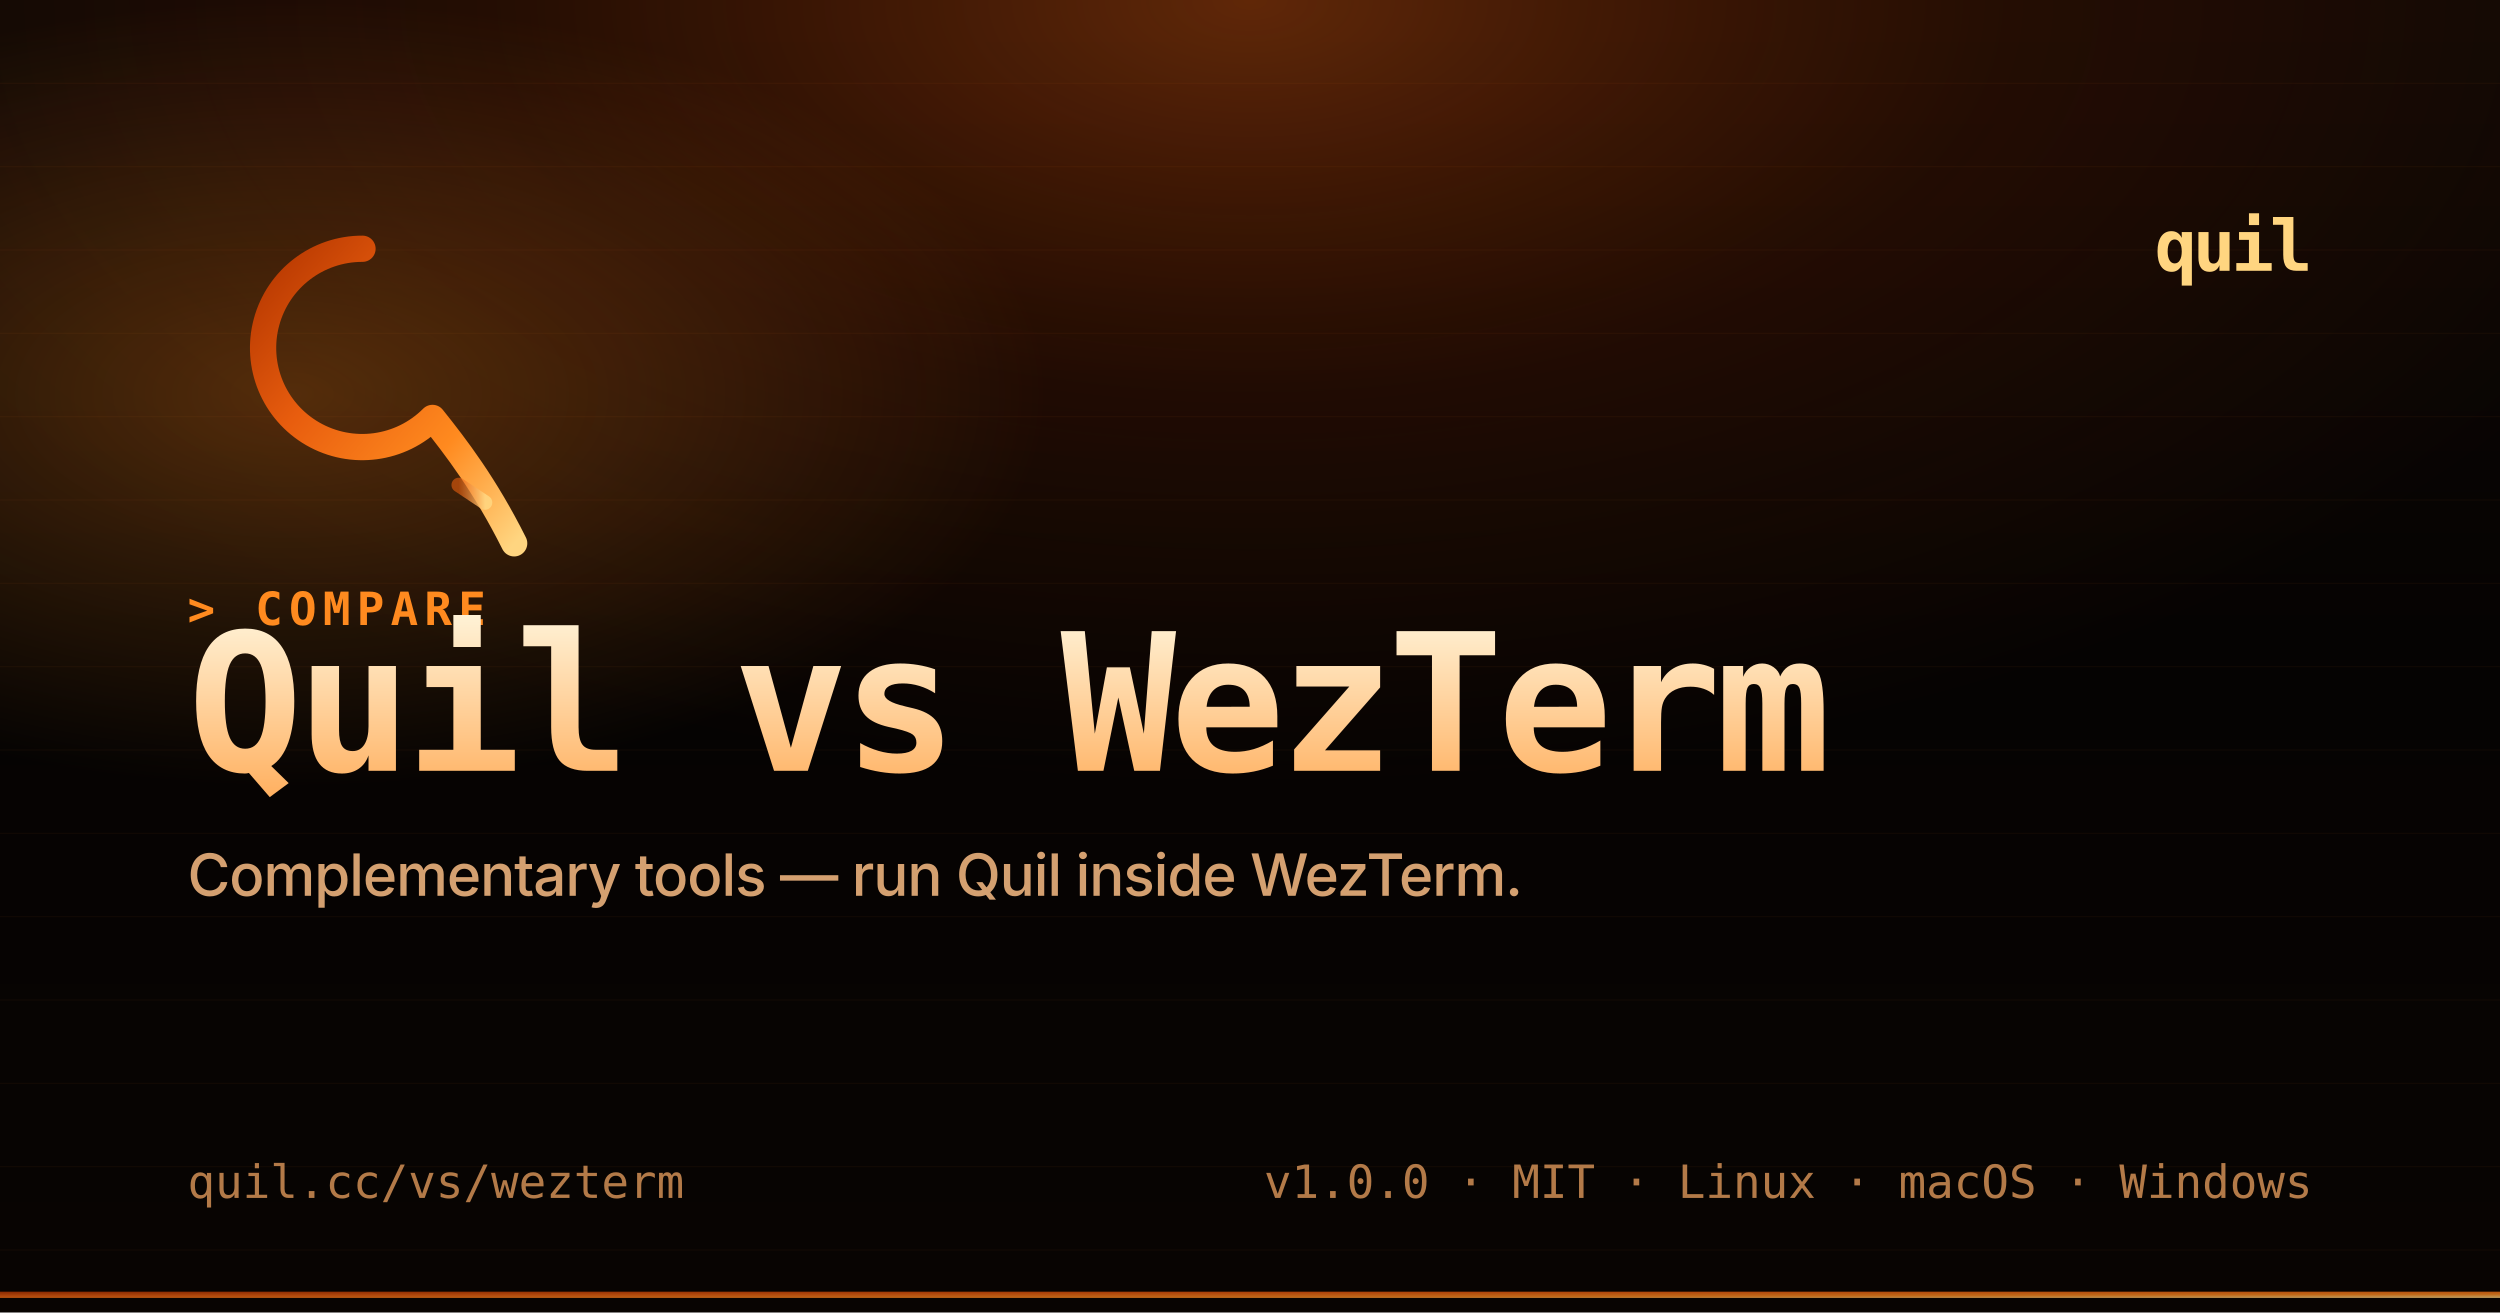
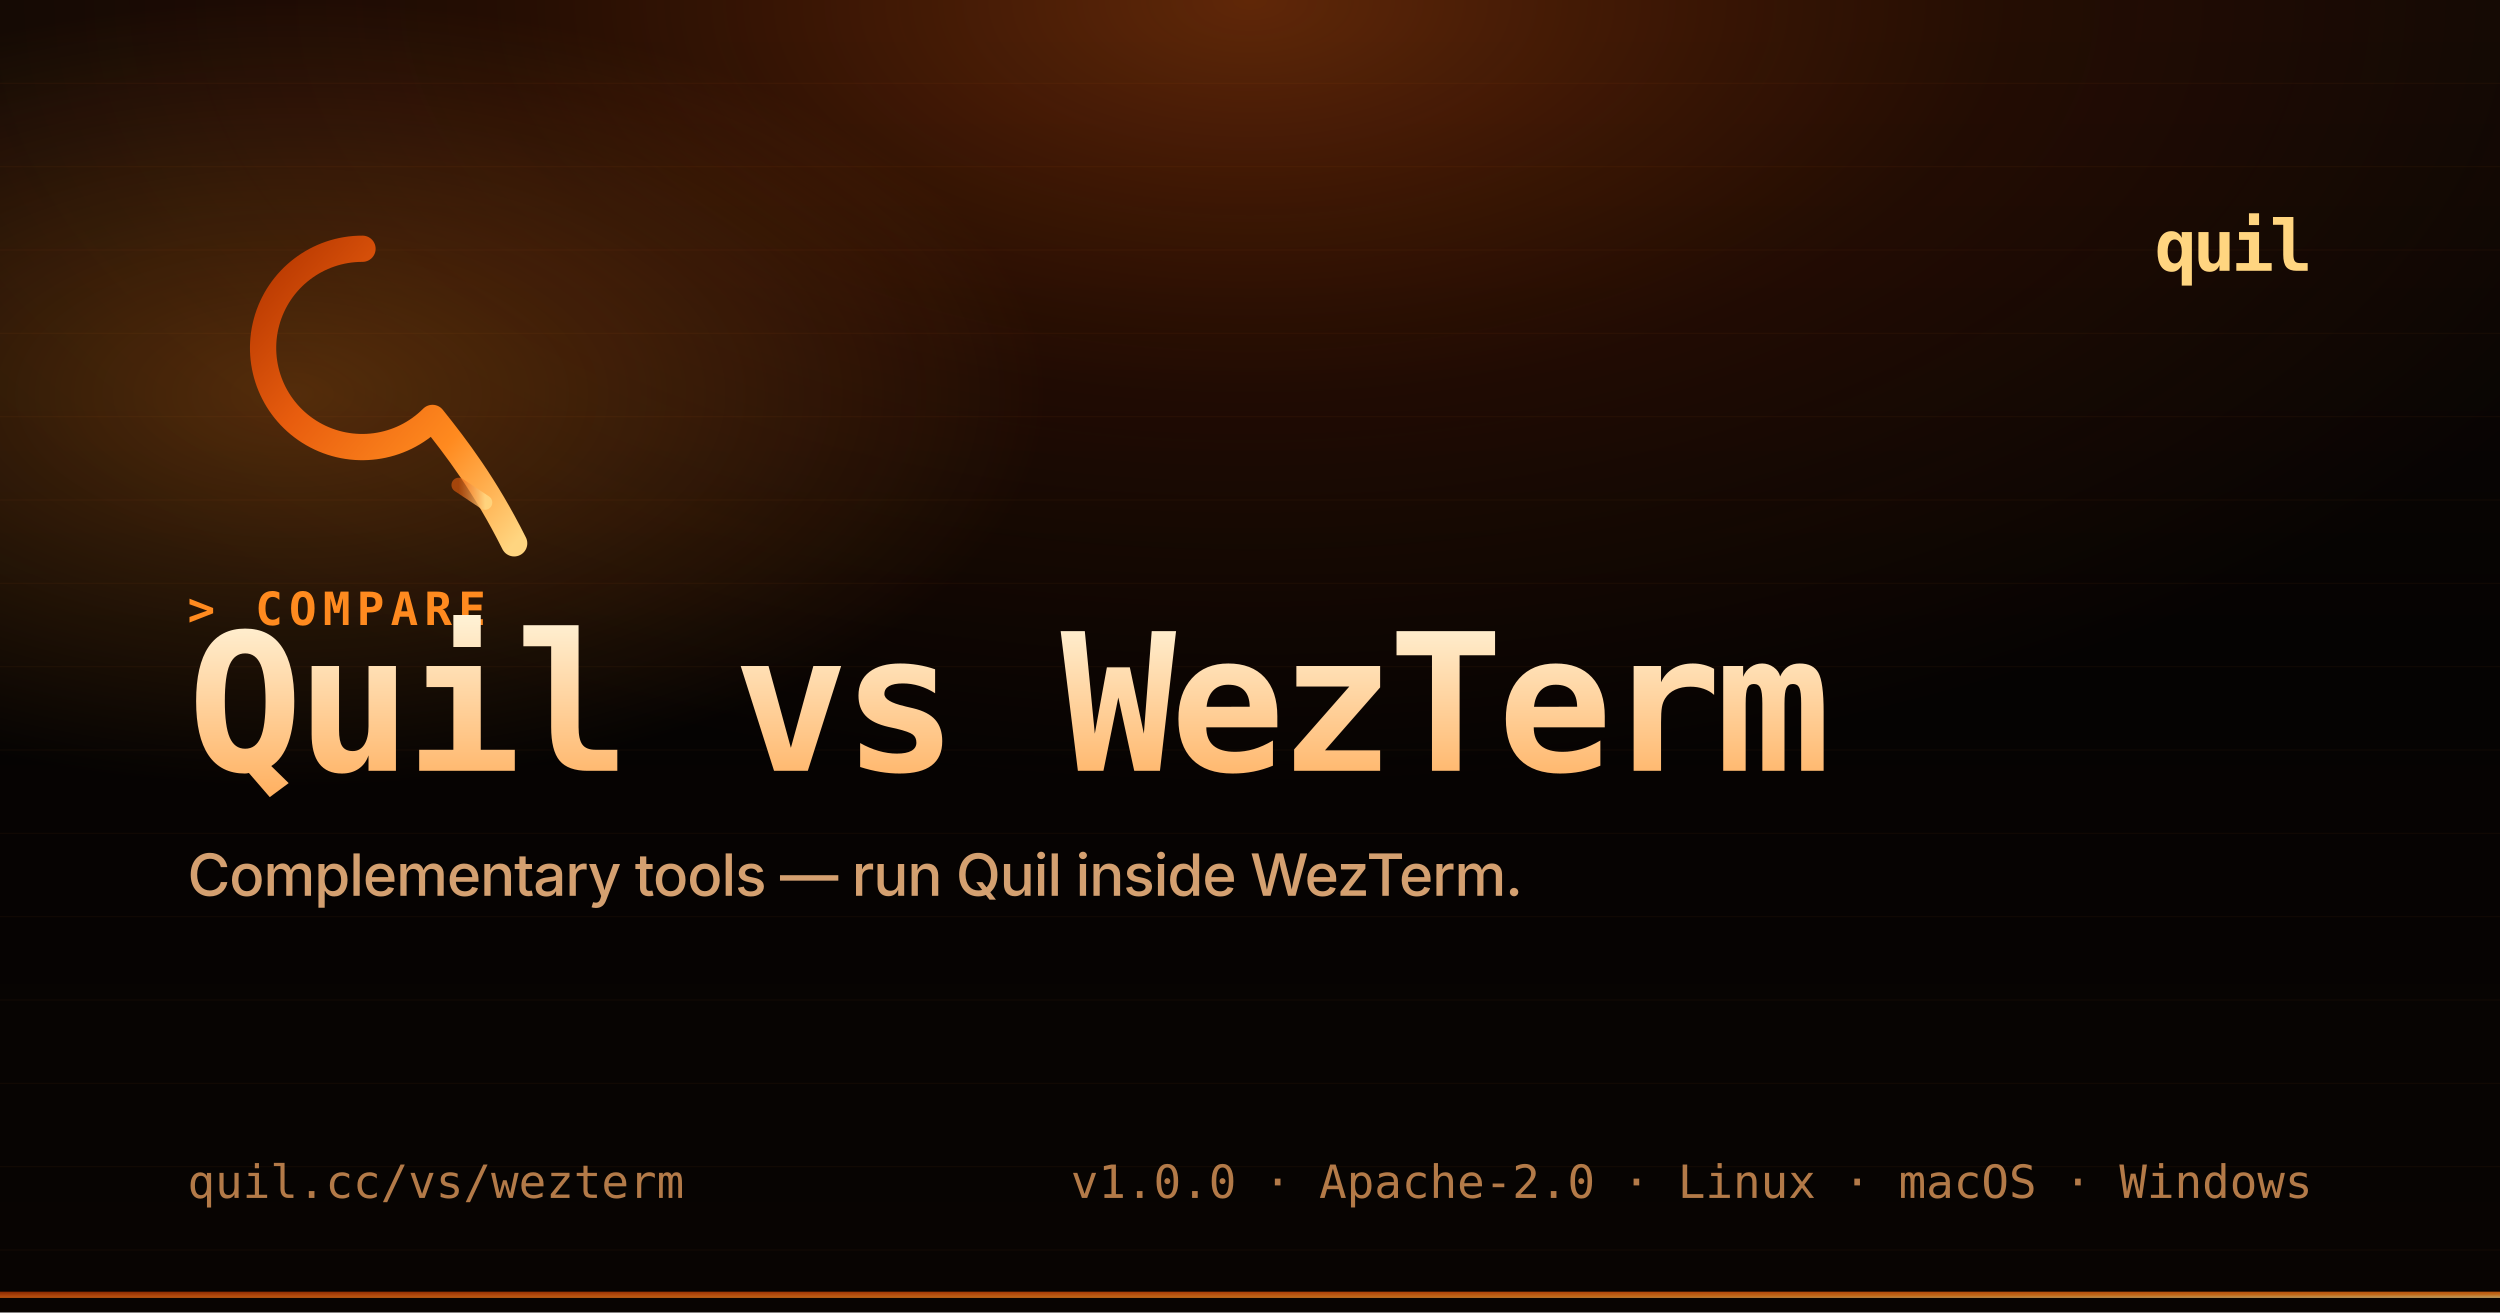
<svg xmlns="http://www.w3.org/2000/svg" viewBox="0 0 1200 630" width="1200" height="630" role="img" aria-label="Quil — Quil vs WezTerm">
  <defs>
    <linearGradient id="bg" x1="0%" y1="0%" x2="0%" y2="100%">
      <stop offset="0%" stop-color="#0D0704" />
      <stop offset="50%" stop-color="#050302" />
      <stop offset="100%" stop-color="#080402" />
    </linearGradient>
    <radialGradient id="glowEmber" cx="50%" cy="0%" r="60%">
      <stop offset="0%" stop-color="#E85D0E" stop-opacity="0.38" />
      <stop offset="50%" stop-color="#B33500" stop-opacity="0.14" />
      <stop offset="100%" stop-color="#B33500" stop-opacity="0" />
    </radialGradient>
    <radialGradient id="glowBrand" cx="12%" cy="30%" r="30%">
      <stop offset="0%" stop-color="#FF8A1F" stop-opacity="0.28" />
      <stop offset="100%" stop-color="#FF8A1F" stop-opacity="0" />
    </radialGradient>
    <linearGradient id="ogStroke" x1="0%" y1="0%" x2="100%" y2="100%">
      <stop offset="0%" stop-color="#B33500" />
      <stop offset="35%" stop-color="#E85D0E" />
      <stop offset="70%" stop-color="#FF8A1F" />
      <stop offset="100%" stop-color="#FFD580" />
    </linearGradient>
    <linearGradient id="ogBarb" x1="0%" y1="0%" x2="100%" y2="0%">
      <stop offset="0%" stop-color="#E85D0E" stop-opacity="0.6" />
      <stop offset="100%" stop-color="#FFD580" stop-opacity="0.9" />
    </linearGradient>
    <linearGradient id="ogTitle" x1="0%" y1="0%" x2="0%" y2="100%">
      <stop offset="0%" stop-color="#FFF2D6" />
      <stop offset="100%" stop-color="#FFB060" />
    </linearGradient>
  </defs>
  <rect x="0" y="0" width="1200" height="630" fill="url(#bg)" />
  <rect x="0" y="0" width="1200" height="630" fill="url(#glowEmber)" />
  <rect x="0" y="0" width="1200" height="630" fill="url(#glowBrand)" />
  <g stroke="#FF8A1F" stroke-width="0.5" stroke-opacity="0.05">
    <line x1="0" y1="40" x2="1200" y2="40" />
    <line x1="0" y1="80" x2="1200" y2="80" />
    <line x1="0" y1="120" x2="1200" y2="120" />
    <line x1="0" y1="160" x2="1200" y2="160" />
    <line x1="0" y1="200" x2="1200" y2="200" />
    <line x1="0" y1="240" x2="1200" y2="240" />
    <line x1="0" y1="280" x2="1200" y2="280" />
    <line x1="0" y1="320" x2="1200" y2="320" />
    <line x1="0" y1="360" x2="1200" y2="360" />
    <line x1="0" y1="400" x2="1200" y2="400" />
    <line x1="0" y1="440" x2="1200" y2="440" />
    <line x1="0" y1="480" x2="1200" y2="480" />
    <line x1="0" y1="520" x2="1200" y2="520" />
    <line x1="0" y1="560" x2="1200" y2="560" />
    <line x1="0" y1="600" x2="1200" y2="600" />
  </g>
  <g transform="translate(90, 90) scale(1.4)">
    <path d="M 60 21          A 34 34 0 1 0 84 79          C 92 89 102 102 112 122" fill="none" stroke="url(#ogStroke)" stroke-width="9" stroke-linecap="round" stroke-linejoin="round" />
    <path d="M 102 108 L 93 102" fill="none" stroke="url(#ogBarb)" stroke-width="5" stroke-linecap="round" />
  </g>
  <text x="1110" y="130" text-anchor="end" font-family="'JetBrains Mono', 'SF Mono', ui-monospace, monospace" font-size="34" font-weight="700" letter-spacing="-2" fill="#FFD580">quil</text>
  <text x="90" y="300" font-family="'JetBrains Mono', 'SF Mono', ui-monospace, monospace" font-size="22" font-weight="700" letter-spacing="3" fill="#FF8A1F">&gt; COMPARE</text>
  <text x="90" y="370" font-family="'JetBrains Mono', 'SF Mono', ui-monospace, monospace" font-size="92" font-weight="700" letter-spacing="-3" fill="url(#ogTitle)">Quil vs WezTerm</text>
  <text x="90" y="-100" font-family="'JetBrains Mono', 'SF Mono', ui-monospace, monospace" font-size="92" font-weight="700" letter-spacing="-3" fill="url(#ogTitle)" />
  <text x="90" y="430" font-family="'Inter', 'SF Pro Display', system-ui, sans-serif" font-size="28" font-weight="500" letter-spacing="-0.5" fill="#D4A070">Complementary tools — run Quil inside WezTerm.</text>
  <g font-family="'JetBrains Mono', ui-monospace, monospace" font-size="22" fill="#B37A48">
    <text x="90" y="575">quil.cc/vs/wezterm</text>
-     <text x="1110" y="575" text-anchor="end">v1.0.0  ·  MIT  ·  Linux · macOS · Windows</text>
+     <text x="1110" y="575" text-anchor="end">v1.0.0  ·  Apache-2.0  ·  Linux · macOS · Windows</text>
  </g>
  <rect x="0" y="620" width="1200" height="3" fill="url(#ogStroke)" opacity="0.75" />
</svg>
